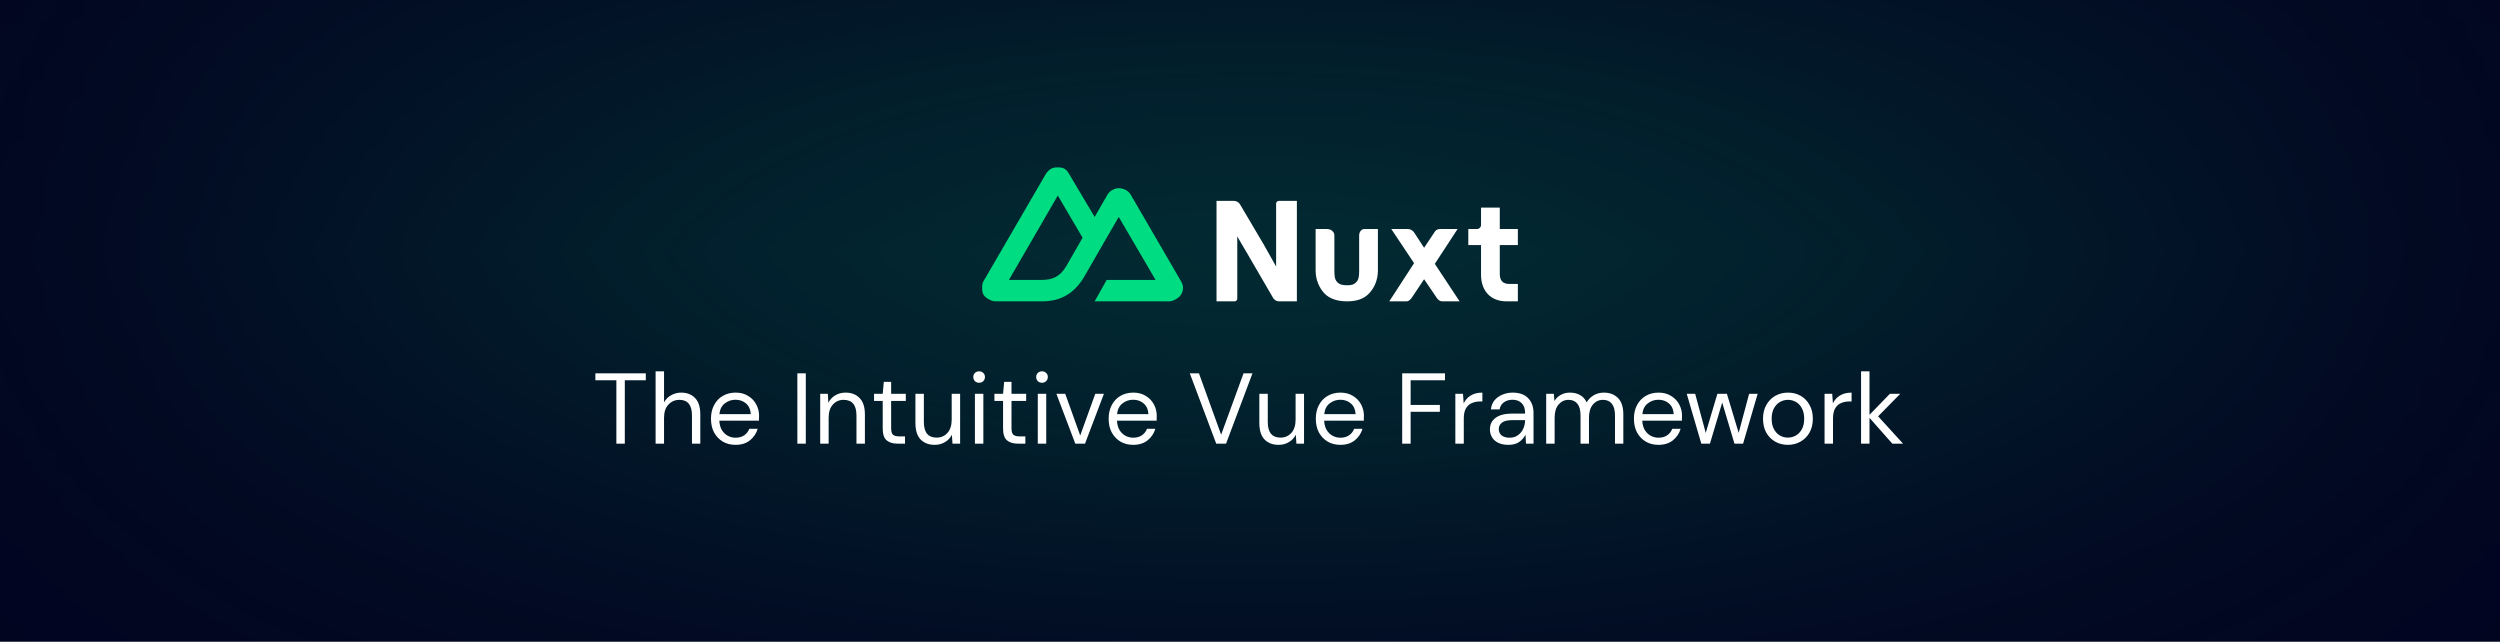
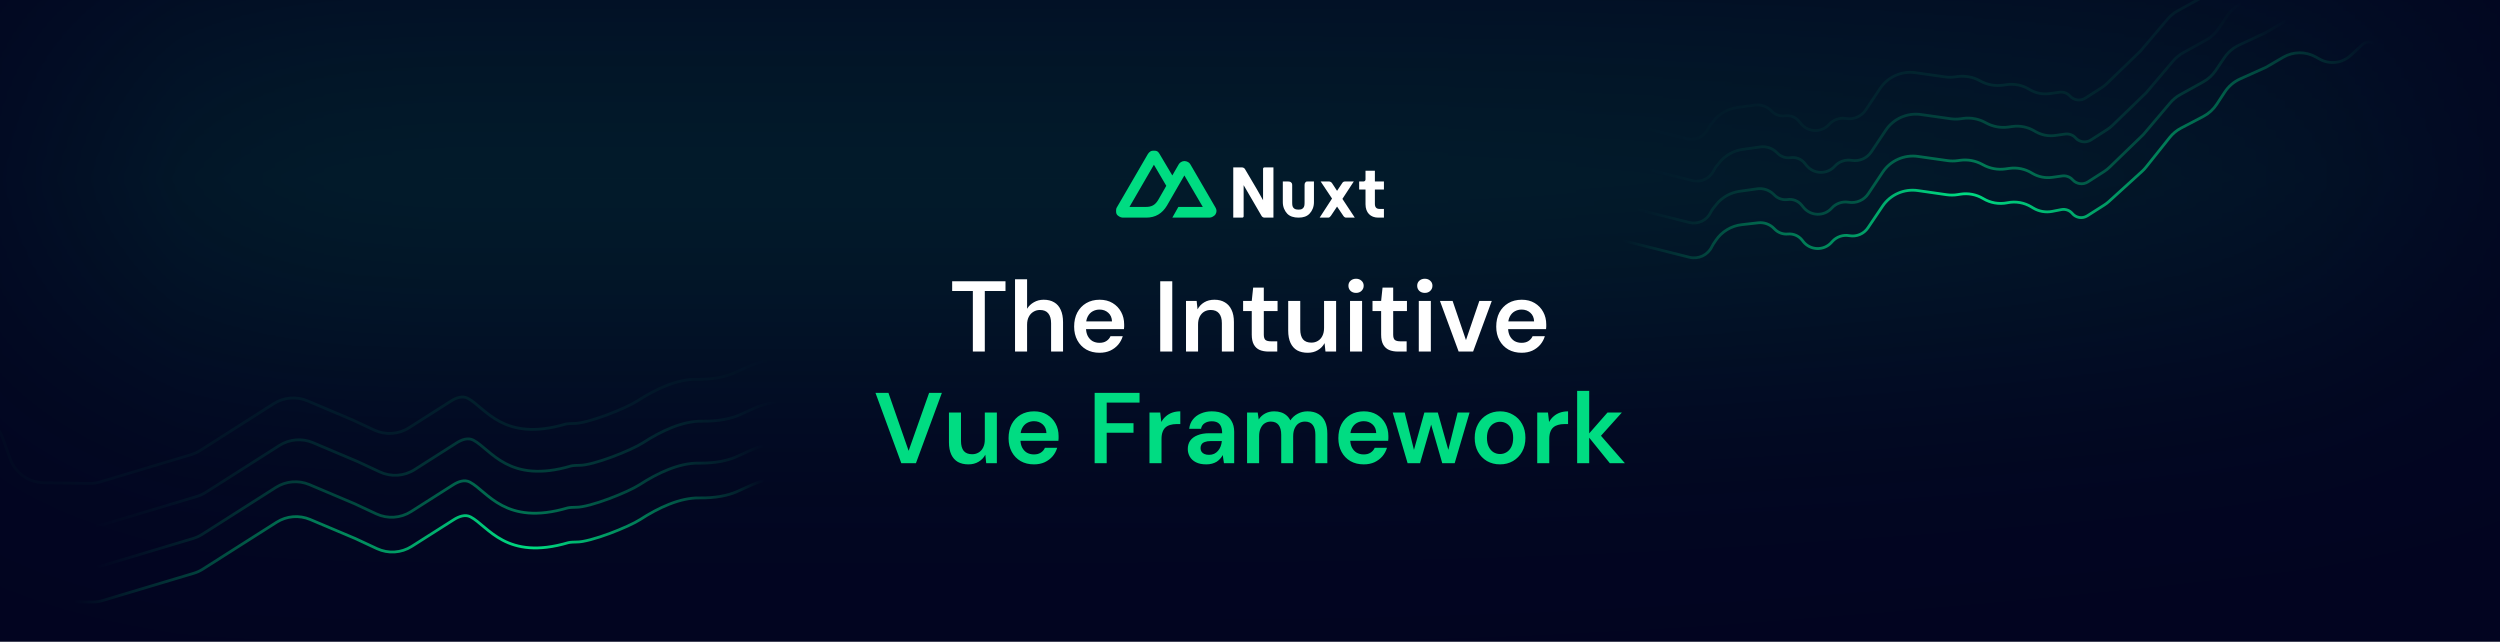
<svg xmlns="http://www.w3.org/2000/svg" width="896" height="230" fill="none" viewBox="0 0 896 230">
  <g clip-path="url(#a)">
    <path fill="#020420" d="M0 0h896v230H0z" />
-     <g filter="url(#b)">
-       <ellipse cx="450" cy="-98" fill="url(#c)" rx="578" ry="272" />
+     <g clip-path="url(#b)">
+       <path stroke="url(#c)" d="m909.245 16.539-6.803-.558c-2.026-.166-4.062.145-5.946.908l-2.952 1.196c-2.283.925-4.781 1.183-7.205.743l-2.894-.525c-.857-.155-1.695-.397-2.503-.72l-11.033-4.41c-3.008-1.202-6.408-.908-9.164.794l-4.476 2.764c-1.458.9-3.345.668-4.542-.559-1.383-1.419-3.644-1.478-5.1-.134l-4.172 3.85c-3.012 2.78-7.469 3.313-11.051 1.321l-1.447-.804c-3.633-2.021-8.063-1.976-11.655.117l-6.218 3.623-9.189 4.128c-2.259 1.015-4.181 2.653-5.54 4.723l-2.865 4.363c-1.213 1.848-2.879 3.357-4.838 4.382l-7.92 4.146c-1.599.837-3.006 1.997-4.132 3.407l-8.465 10.604c-.431.54-.905 1.045-1.416 1.51l-11.88 10.797c-.519.472-1.079.899-1.671 1.277l-6.085 3.872c-1.742 1.109-4.036.752-5.36-.833-.96-1.151-2.471-1.687-3.942-1.399l-3.237.633c-2.351.46-4.789.032-6.843-1.201l-.725-.435c-2.52-1.513-5.511-2.038-8.396-1.474l-.206.04c-2.953.577-6.015.04-8.594-1.508-2.468-1.482-5.382-2.04-8.224-1.575l-.908.149c-1.308.214-2.641.227-3.953.038l-10.356-1.492c-4.934-.711-9.84 1.462-12.628 5.593l-5.246 7.77c-1.469 2.176-4.086 3.279-6.67 2.81-2.262-.411-4.576.382-6.111 2.094l-.284.317c-2.772 3.091-7.67 2.899-10.192-.399l-.27-.353c-1.218-1.593-3.171-2.447-5.168-2.26-1.735.163-3.452-.46-4.678-1.698l-.338-.34c-1.473-1.486-3.545-2.216-5.625-1.979l-5.885.669c-3.781.43-7.183 2.494-9.311 5.649l-.842 1.249c-.202.3-.381.615-.535.942-1.434 3.052-4.829 4.661-8.099 3.839l-43.376-10.9c-4.849-1.218-9.967.452-13.164 4.296l-14.169 17.041c-1.061 1.276-1.868 2.744-2.378 4.323l-1.585 4.92c-1.194 3.705-3.986 6.68-7.607 8.107l-20.359 8.022c-.806.318-1.579.716-2.307 1.188l-16.42 10.647-17.97 11.763c-1.906 1.247-3.45 2.973-4.479 5.005l-4.503 8.893c-.667 1.318-1.554 2.513-2.623 3.532l-1.953 1.865c-1.968 1.877-4.474 3.091-7.166 3.469l-3.171.446c-1.323.185-2.583.685-3.675 1.456-3.87 2.734-9.234 1.724-11.846-2.229l-1.195-1.809c-2.53-3.83-7.256-5.571-11.666-4.299l-15.97 4.607c-.962.278-1.954.443-2.955.493l-19.182.958c-1.017.051-2.024.221-3.002.507l-17.105 5.004c-1.251.366-2.55.542-3.853.521l-10.129-.158c-2.66-.041-5.243-.897-7.401-2.453l-13.438-9.69c-2.158-1.556-4.741-2.412-7.401-2.454l-5.16-.08-6.217-.097c-1.993-.031-3.967.396-5.768 1.25l-8.126 3.85c-1.457.69-3.029 1.103-4.636 1.218l-7.569.543c-4.186.301-8.152 2.714-12.022 4.339-3.014 1.266-7.348 2.248-13.263 2.156-6.961-.109-14.765 3.574-21.161 7.727-4.143 2.689-17.9 8.157-22.838 8.08-.587-.009-2.392.064-2.954.23-22.349 6.607-28.67-5.871-35.036-9.226-1.949-1.027-4.194-.169-6.053 1.012l-15.034 9.551c-3.744 2.379-8.442 2.684-12.463.81l-7.755-3.613-16.199-6.842c-3.931-1.661-8.427-1.286-12.029 1.003l-26.44 16.797c-1.008.64-2.099 1.138-3.242 1.481l-32.634 9.77c-1.275.382-2.601.566-3.931.545l-16.286-.254c-5.406-.084-10.195-3.506-12.028-8.592l-2.688-7.46c-1.833-5.087-6.338-7.091-11.256-4.846-8.002 3.654-19.83 8.756-26.248 8.656-9.986-.156-40.673-9.167-54.768-13.654" />
+       <path stroke="url(#d)" stroke-opacity=".5" d="m921.529 11.675-9.536-5.688c-1.682-1.003-3.569-1.614-5.521-1.785l-3.974-.349c-1.954-.172-3.92.101-5.753.797l-3.55 1.348c-2.053.779-4.27 1.026-6.444.717l-3.05-.434c-1.09-.155-2.156-.448-3.172-.871L869.525.822c-2.965-1.236-6.343-.97-9.078.716l-4.455 2.746c-1.448.892-3.323.642-4.486-.599-1.354-1.444-3.624-1.514-5.064-.156l-4.194 3.957c-3.057 2.884-7.665 3.366-11.253 1.179l-1.118-.682c-3.466-2.113-7.812-2.154-11.318-.106l-6.422 3.753-9.667 4.538c-2.118.994-3.929 2.542-5.24 4.48l-3.13 4.623c-1.148 1.695-2.679 3.095-4.47 4.086l-8.212 4.545c-1.377.762-2.604 1.767-3.621 2.967l-9.626 11.354-12.112 11.717c-.592.573-1.239 1.085-1.933 1.528l-5.809 3.719c-1.762 1.128-4.082.812-5.479-.746-.949-1.059-2.364-1.576-3.772-1.378l-3.54.497c-2.462.346-4.968-.154-7.109-1.419l-.368-.218c-2.379-1.406-5.165-1.962-7.901-1.577l-1.365.192c-2.776.39-5.603-.127-8.061-1.475l-.23-.126c-2.458-1.348-5.285-1.865-8.061-1.475l-.786.111c-1.206.17-2.43.169-3.636-.003l-10.621-1.507c-4.947-.702-9.86 1.494-12.636 5.649l-5.164 7.731c-1.523 2.28-4.228 3.472-6.939 3.059l-.219-.033c-2.213-.337-4.447.461-5.945 2.124-2.728 3.028-7.512 2.914-10.092-.24l-.712-.87c-1.217-1.487-3.121-2.231-5.024-1.964-1.666.234-3.348-.307-4.565-1.47l-.526-.502c-1.549-1.48-3.69-2.169-5.811-1.871l-6.299.885c-3.274.46-6.251 2.151-8.322 4.729l-1.141 1.419c-.336.418-.621.874-.848 1.359-1.368 2.918-4.613 4.456-7.738 3.668l-43.612-10.989c-4.856-1.223-9.982.451-13.18 4.304l-14.161 17.063c-1.06 1.276-1.865 2.744-2.373 4.323l-1.587 4.938c-1.192 3.707-3.983 6.684-7.605 8.113l-20.352 8.03c-.807.319-1.581.717-2.309 1.19l-16.415 10.662-17.967 11.778c-1.905 1.248-3.448 2.976-4.476 5.009l-4.503 8.913c-.666 1.319-1.552 2.514-2.619 3.535l-1.951 1.865c-1.969 1.882-4.478 3.098-7.175 3.477l-3.162.444c-1.324.186-2.584.686-3.676 1.459-3.867 2.736-9.232 1.727-11.84-2.228l-1.202-1.823c-2.53-3.835-7.261-5.579-11.675-4.305l-15.955 4.608c-.965.278-1.958.444-2.961.494l-19.175.954c-1.019.051-2.028.221-3.007.508l-17.097 5.007c-1.253.367-2.554.543-3.86.522l-10.12-.16c-2.663-.043-5.248-.902-7.406-2.461l-13.439-9.709c-2.159-1.559-4.744-2.418-7.407-2.46l-5.155-.082-6.21-.099c-1.997-.032-3.974.397-5.779 1.253l-8.116 3.851c-1.458.692-3.033 1.106-4.643 1.221l-7.555.541c-4.191.3-8.16 2.719-12.034 4.346-3.015 1.266-7.346 2.248-13.257 2.154-6.964-.111-14.769 3.579-21.165 7.739-4.144 2.695-17.879 8.163-22.821 8.084-.588-.009-2.399.064-2.963.231-22.339 6.609-28.664-5.883-35.029-9.249-1.951-1.032-4.2-.173-6.062 1.012l-15.017 9.555c-3.748 2.385-8.454 2.69-12.479.81l-7.747-3.618-16.191-6.853c-3.936-1.667-8.44-1.292-12.046 1.003l-26.423 16.813c-1.009.641-2.101 1.141-3.247 1.484l-32.623 9.777c-1.277.383-2.605.567-3.938.546l-16.28-.259c-5.406-.085-10.195-3.509-12.026-8.596l-2.699-7.501c-1.831-5.088-6.335-7.091-11.252-4.843-8.001 3.658-19.827 8.765-26.244 8.664" />
+       <path stroke="url(#e)" stroke-opacity=".25" d="m922.529-3.325-9.532-5.687c-1.683-1.004-3.57-1.615-5.522-1.786l-3.97-.349c-1.954-.172-3.921.101-5.754.797l-3.545 1.346c-2.054.78-4.271 1.027-6.446.717l-3.046-.433c-1.091-.155-2.157-.448-3.174-.872l-10.999-4.587c-2.964-1.236-6.342-.97-9.075.716l-4.454 2.745c-1.447.892-3.322.642-4.484-.599-1.354-1.444-3.623-1.514-5.063-.156l-4.192 3.957c-3.056 2.883-7.663 3.366-11.249 1.179l-1.119-.682c-3.464-2.113-7.81-2.154-11.314-.106l-6.42 3.752-9.662 4.537c-2.118.995-3.929 2.543-5.24 4.481l-3.128 4.621c-1.147 1.695-2.679 3.096-4.47 4.087l-8.207 4.543c-1.377.762-2.604 1.768-3.621 2.968l-9.622 11.352-12.108 11.716c-.591.572-1.238 1.084-1.932 1.528l-5.806 3.718c-1.762 1.128-4.082.812-5.478-.746-.949-1.059-2.364-1.576-3.772-1.378l-3.538.497c-2.461.346-4.967-.154-7.106-1.419l-.369-.218c-2.378-1.406-5.163-1.962-7.899-1.577l-1.361.191c-2.777.39-5.605-.128-8.063-1.476l-.227-.124c-2.458-1.349-5.286-1.867-8.063-1.476l-.782.11c-1.206.17-2.43.169-3.637-.003l-10.611-1.507c-4.949-.703-9.863 1.494-12.639 5.651l-5.161 7.728c-1.522 2.279-4.226 3.471-6.935 3.058l-.219-.033c-2.212-.338-4.446.461-5.944 2.124-2.726 3.027-7.509 2.914-10.088-.239l-.713-.871c-1.216-1.486-3.12-2.231-5.021-1.964-1.666.234-3.348-.307-4.564-1.47l-.526-.502c-1.549-1.48-3.689-2.169-5.81-1.871l-6.293.884c-3.276.46-6.252 2.152-8.324 4.73l-1.139 1.417c-.336.417-.62.874-.848 1.359-1.368 2.917-4.612 4.456-7.736 3.668l-43.594-10.989c-4.856-1.224-9.984.45-13.182 4.305L535.58 75.094c-1.06 1.276-1.865 2.744-2.372 4.323l-1.587 4.938c-1.191 3.707-3.982 6.685-7.604 8.115l-20.342 8.027c-.808.319-1.582.718-2.31 1.191l-16.409 10.661-17.959 11.776c-1.905 1.249-3.449 2.977-4.476 5.011l-4.501 8.912c-.666 1.318-1.551 2.513-2.619 3.534l-1.948 1.864c-1.969 1.882-4.479 3.099-7.176 3.478l-3.159.444c-1.324.186-2.583.686-3.674 1.458-3.866 2.736-9.229 1.727-11.836-2.226l-1.203-1.825c-2.53-3.835-7.259-5.579-11.673-4.305l-15.947 4.606c-.965.279-1.959.445-2.962.495l-19.167.953c-1.019.051-2.029.221-3.008.508l-17.089 5.005c-1.254.368-2.555.544-3.861.523l-10.114-.161c-2.663-.043-5.249-.902-7.408-2.462l-13.432-9.707c-2.158-1.561-4.744-2.42-7.407-2.462l-5.152-.082-6.206-.099c-1.998-.032-3.976.397-5.781 1.253l-8.11 3.849c-1.459.692-3.034 1.107-4.645 1.222l-7.547.54c-4.192.301-8.162 2.72-12.037 4.347-3.013 1.265-7.342 2.246-13.249 2.152-6.962-.111-14.765 3.579-21.16 7.739-4.142 2.695-17.87 8.161-22.811 8.083-.588-.01-2.399.063-2.964.23-22.328 6.607-28.653-5.882-35.016-9.25-1.951-1.032-4.2-.173-6.063 1.012l-15.006 9.551c-3.749 2.386-8.457 2.692-12.483.811l-7.741-3.617-16.183-6.853c-3.937-1.667-8.442-1.292-12.049 1.004l-26.41 16.808c-1.009.642-2.102 1.142-3.247 1.486l-32.61 9.774c-1.278.383-2.606.567-3.94.546l-16.271-.259c-5.406-.086-10.195-3.51-12.025-8.597l-2.698-7.501c-1.83-5.087-6.334-7.09-11.251-4.842-7.998 3.657-19.818 8.763-26.233 8.661-9.982-.159-40.66-9.195-54.752-13.693" />
+       <path stroke="url(#f)" stroke-opacity=".1" d="m920.529-18.325-9.532-5.687c-1.683-1.004-3.57-1.615-5.522-1.786l-3.97-.349c-1.954-.172-3.921.101-5.754.797l-3.545 1.346c-2.054.78-4.271 1.027-6.446.717l-3.046-.433c-1.091-.155-2.157-.448-3.174-.872l-10.999-4.587c-2.964-1.236-6.342-.97-9.075.716l-4.454 2.745c-1.447.892-3.322.642-4.484-.599-1.354-1.444-3.623-1.514-5.063-.156l-4.192 3.957c-3.056 2.883-7.663 3.366-11.249 1.179l-1.119-.682c-3.464-2.113-7.81-2.154-11.314-.106l-6.42 3.752-9.662 4.537c-2.118.995-3.929 2.543-5.24 4.481l-3.128 4.621c-1.147 1.695-2.679 3.096-4.47 4.087l-8.207 4.543c-1.377.762-2.604 1.768-3.621 2.968l-9.622 11.352-12.108 11.716c-.591.572-1.238 1.084-1.932 1.528l-5.806 3.718c-1.762 1.128-4.082.812-5.478-.746-.949-1.059-2.364-1.576-3.772-1.378l-3.538.497c-2.461.346-4.967-.154-7.106-1.419l-.369-.218c-2.378-1.406-5.163-1.962-7.899-1.577l-1.361.191c-2.777.39-5.605-.128-8.063-1.476l-.227-.124c-2.458-1.349-5.286-1.867-8.063-1.476l-.782.11c-1.206.17-2.43.169-3.637-.003l-10.611-1.507c-4.949-.703-9.863 1.494-12.639 5.651l-5.161 7.728c-1.522 2.279-4.226 3.471-6.935 3.058l-.219-.033c-2.212-.338-4.446.461-5.944 2.124-2.726 3.027-7.509 2.914-10.088-.239l-.713-.871c-1.216-1.486-3.12-2.231-5.021-1.964-1.666.234-3.348-.307-4.564-1.47l-.526-.502c-1.549-1.48-3.689-2.169-5.81-1.871l-6.293.884c-3.276.46-6.252 2.152-8.324 4.73l-1.139 1.417c-.336.417-.62.874-.848 1.359-1.368 2.917-4.612 4.456-7.736 3.668l-43.594-10.989c-4.856-1.224-9.984.45-13.182 4.305L533.58 60.094c-1.06 1.276-1.865 2.744-2.372 4.323l-1.587 4.938c-1.191 3.707-3.982 6.685-7.604 8.115l-20.342 8.027c-.808.319-1.582.718-2.31 1.191l-16.409 10.66-17.959 11.777c-1.905 1.249-3.449 2.977-4.476 5.011l-4.501 8.912c-.666 1.318-1.551 2.513-2.619 3.534l-1.948 1.864c-1.969 1.882-4.479 3.099-7.176 3.478l-3.159.444c-1.324.186-2.583.686-3.674 1.458-3.866 2.736-9.229 1.727-11.836-2.226l-1.203-1.825c-2.53-3.835-7.259-5.579-11.673-4.305l-15.947 4.606c-.965.279-1.959.445-2.962.495l-19.167.953c-1.019.051-2.029.221-3.008.508l-17.089 5.005c-1.254.368-2.555.544-3.861.523l-10.114-.161c-2.663-.043-5.249-.902-7.408-2.462l-13.432-9.707c-2.158-1.561-4.744-2.42-7.407-2.462l-5.152-.082-6.206-.099c-1.998-.032-3.976.397-5.781 1.253l-8.11 3.849c-1.459.692-3.034 1.107-4.645 1.222l-7.547.54c-4.192.301-8.162 2.72-12.037 4.347-3.013 1.265-7.342 2.246-13.249 2.152-6.962-.111-14.765 3.579-21.16 7.739-4.142 2.695-17.87 8.161-22.811 8.083-.588-.01-2.399.063-2.964.23-22.328 6.607-28.653-5.882-35.016-9.25-1.951-1.032-4.2-.173-6.063 1.012l-15.006 9.551c-3.749 2.386-8.457 2.692-12.483.811l-7.741-3.617-16.183-6.853c-3.937-1.667-8.442-1.292-12.049 1.004l-26.41 16.808c-1.009.642-2.102 1.142-3.247 1.486l-32.61 9.774c-1.278.383-2.606.567-3.94.546l-16.271-.259c-5.406-.086-10.195-3.51-12.025-8.597l-2.698-7.501c-1.83-5.087-6.334-7.09-11.251-4.842-7.998 3.657-19.818 8.763-26.233 8.661-9.982-.159-40.66-9.195-54.752-13.693" />
+       <g filter="url(#g)" opacity=".5">
+         <path fill="url(#h)" d="M-81-1H964l-18 34.5L333.5 119-81 199V-1Z" />
+       </g>
    </g>
-     <path fill="#fff" d="M220.908 159v-22.716h-7.524V133.8h18.072v2.484h-7.524V159h-3.024Zm14.06 0v-25.92h3.024v11.124c.6-1.104 1.452-1.956 2.556-2.556 1.104-.624 2.304-.936 3.6-.936 2.064 0 3.72.648 4.968 1.944 1.248 1.272 1.872 3.24 1.872 5.904V159H248v-10.116c0-3.72-1.5-5.58-4.5-5.58-1.56 0-2.868.564-3.924 1.692-1.056 1.104-1.584 2.688-1.584 4.752V159h-3.024Zm28.63.432c-1.704 0-3.216-.384-4.536-1.152-1.32-.792-2.364-1.884-3.132-3.276-.744-1.392-1.116-3.036-1.116-4.932 0-1.872.372-3.504 1.116-4.896.744-1.416 1.776-2.508 3.096-3.276 1.344-.792 2.892-1.188 4.644-1.188 1.728 0 3.216.396 4.464 1.188 1.272.768 2.244 1.788 2.916 3.06.672 1.272 1.008 2.64 1.008 4.104 0 .264-.012.528-.036.792v.9h-14.22c.072 1.368.384 2.508.936 3.42.576.888 1.284 1.56 2.124 2.016.864.456 1.776.684 2.736.684 1.248 0 2.292-.288 3.132-.864.84-.576 1.452-1.356 1.836-2.34h2.988c-.48 1.656-1.404 3.036-2.772 4.14-1.344 1.08-3.072 1.62-5.184 1.62Zm0-16.164c-1.44 0-2.724.444-3.852 1.332-1.104.864-1.74 2.136-1.908 3.816h11.232c-.072-1.608-.624-2.868-1.656-3.78-1.032-.912-2.304-1.368-3.816-1.368ZM285.773 159v-25.2h3.024V159h-3.024Zm8.188 0v-17.856h2.736l.18 3.204c.576-1.128 1.404-2.016 2.484-2.664 1.08-.648 2.304-.972 3.672-.972 2.112 0 3.792.648 5.04 1.944 1.272 1.272 1.908 3.24 1.908 5.904V159h-3.024v-10.116c0-3.72-1.536-5.58-4.608-5.58-1.536 0-2.82.564-3.852 1.692-1.008 1.104-1.512 2.688-1.512 4.752V159h-3.024Zm27.657 0c-1.632 0-2.916-.396-3.852-1.188-.936-.792-1.404-2.22-1.404-4.284V143.7h-3.096v-2.556h3.096l.396-4.284h2.628v4.284h5.256v2.556h-5.256v9.828c0 1.128.228 1.896.684 2.304.456.384 1.26.576 2.412.576h1.872V159h-2.736Zm13.382.432c-2.112 0-3.792-.636-5.04-1.908-1.248-1.296-1.872-3.276-1.872-5.94v-10.44h3.024v10.116c0 3.72 1.524 5.58 4.572 5.58 1.56 0 2.844-.552 3.852-1.656 1.032-1.128 1.548-2.724 1.548-4.788v-9.252h3.024V159h-2.736l-.216-3.204c-.552 1.128-1.38 2.016-2.484 2.664-1.08.648-2.304.972-3.672.972Zm15.922-22.248c-.6 0-1.104-.192-1.512-.576-.384-.408-.576-.912-.576-1.512 0-.576.192-1.056.576-1.44.408-.384.912-.576 1.512-.576.576 0 1.068.192 1.476.576.408.384.612.864.612 1.44 0 .6-.204 1.104-.612 1.512-.408.384-.9.576-1.476.576ZM349.41 159v-17.856h3.024V159h-3.024Zm15.345 0c-1.632 0-2.916-.396-3.852-1.188-.936-.792-1.404-2.22-1.404-4.284V143.7h-3.096v-2.556h3.096l.396-4.284h2.628v4.284h5.256v2.556h-5.256v9.828c0 1.128.228 1.896.684 2.304.456.384 1.26.576 2.412.576h1.872V159h-2.736Zm8.702-21.816c-.6 0-1.104-.192-1.512-.576-.384-.408-.576-.912-.576-1.512 0-.576.192-1.056.576-1.44.408-.384.912-.576 1.512-.576.576 0 1.068.192 1.476.576.408.384.612.864.612 1.44 0 .6-.204 1.104-.612 1.512-.408.384-.9.576-1.476.576ZM371.945 159v-17.856h3.024V159h-3.024Zm13.437 0-6.768-17.856h3.168l5.364 14.94 5.4-14.94h3.096L388.874 159h-3.492Zm20.739.432c-1.704 0-3.216-.384-4.536-1.152-1.32-.792-2.364-1.884-3.132-3.276-.744-1.392-1.116-3.036-1.116-4.932 0-1.872.372-3.504 1.116-4.896.744-1.416 1.776-2.508 3.096-3.276 1.344-.792 2.892-1.188 4.644-1.188 1.728 0 3.216.396 4.464 1.188 1.272.768 2.244 1.788 2.916 3.06.672 1.272 1.008 2.64 1.008 4.104 0 .264-.012.528-.036.792v.9h-14.22c.072 1.368.384 2.508.936 3.42.576.888 1.284 1.56 2.124 2.016.864.456 1.776.684 2.736.684 1.248 0 2.292-.288 3.132-.864.84-.576 1.452-1.356 1.836-2.34h2.988c-.48 1.656-1.404 3.036-2.772 4.14-1.344 1.08-3.072 1.62-5.184 1.62Zm0-16.164c-1.44 0-2.724.444-3.852 1.332-1.104.864-1.74 2.136-1.908 3.816h11.232c-.072-1.608-.624-2.868-1.656-3.78-1.032-.912-2.304-1.368-3.816-1.368ZM435.893 159l-9.468-25.2h3.276l7.956 21.996 8.028-21.996h3.204l-9.468 25.2h-3.528Zm22.365.432c-2.112 0-3.792-.636-5.04-1.908-1.248-1.296-1.872-3.276-1.872-5.94v-10.44h3.024v10.116c0 3.72 1.524 5.58 4.572 5.58 1.56 0 2.844-.552 3.852-1.656 1.032-1.128 1.548-2.724 1.548-4.788v-9.252h3.024V159h-2.736l-.216-3.204c-.552 1.128-1.38 2.016-2.484 2.664-1.08.648-2.304.972-3.672.972Zm22.113 0c-1.704 0-3.216-.384-4.536-1.152-1.32-.792-2.364-1.884-3.132-3.276-.744-1.392-1.116-3.036-1.116-4.932 0-1.872.372-3.504 1.116-4.896.744-1.416 1.776-2.508 3.096-3.276 1.344-.792 2.892-1.188 4.644-1.188 1.728 0 3.216.396 4.464 1.188 1.272.768 2.244 1.788 2.916 3.06.672 1.272 1.008 2.64 1.008 4.104 0 .264-.012.528-.036.792v.9h-14.22c.072 1.368.384 2.508.936 3.42.576.888 1.284 1.56 2.124 2.016.864.456 1.776.684 2.736.684 1.248 0 2.292-.288 3.132-.864.84-.576 1.452-1.356 1.836-2.34h2.988c-.48 1.656-1.404 3.036-2.772 4.14-1.344 1.08-3.072 1.62-5.184 1.62Zm0-16.164c-1.44 0-2.724.444-3.852 1.332-1.104.864-1.74 2.136-1.908 3.816h11.232c-.072-1.608-.624-2.868-1.656-3.78-1.032-.912-2.304-1.368-3.816-1.368ZM502.547 159v-25.2h15.336v2.484h-12.312v8.856h10.476v2.448h-10.476V159h-3.024Zm19.05 0v-17.856h2.736l.252 3.42c.552-1.176 1.392-2.112 2.52-2.808 1.128-.696 2.52-1.044 4.176-1.044v3.168h-.828c-1.056 0-2.028.192-2.916.576-.888.36-1.596.984-2.124 1.872-.528.888-.792 2.112-.792 3.672v9h-3.024Zm19.018.432c-1.488 0-2.724-.252-3.708-.756s-1.716-1.176-2.196-2.016c-.48-.84-.72-1.752-.72-2.736 0-1.824.696-3.228 2.088-4.212 1.392-.984 3.288-1.476 5.688-1.476h4.824v-.216c0-1.56-.408-2.736-1.224-3.528-.816-.816-1.908-1.224-3.276-1.224-1.176 0-2.196.3-3.06.9-.84.576-1.368 1.428-1.584 2.556h-3.096c.12-1.296.552-2.388 1.296-3.276.768-.888 1.716-1.56 2.844-2.016 1.128-.48 2.328-.72 3.6-.72 2.496 0 4.368.672 5.616 2.016 1.272 1.32 1.908 3.084 1.908 5.292V159h-2.7l-.18-3.204c-.504 1.008-1.248 1.872-2.232 2.592-.96.696-2.256 1.044-3.888 1.044Zm.468-2.556c1.152 0 2.136-.3 2.952-.9.84-.6 1.476-1.38 1.908-2.34.432-.96.648-1.968.648-3.024v-.036h-4.572c-1.776 0-3.036.312-3.78.936-.72.6-1.08 1.356-1.08 2.268 0 .936.336 1.692 1.008 2.268.696.552 1.668.828 2.916.828ZM554.152 159v-17.856h2.736l.216 2.592c.576-.96 1.344-1.704 2.304-2.232.96-.528 2.04-.792 3.24-.792 1.416 0 2.628.288 3.636.864 1.032.576 1.824 1.452 2.376 2.628.624-1.08 1.476-1.932 2.556-2.556 1.104-.624 2.292-.936 3.564-.936 2.136 0 3.84.648 5.112 1.944 1.272 1.272 1.908 3.24 1.908 5.904V159h-2.988v-10.116c0-1.848-.372-3.24-1.116-4.176-.744-.936-1.812-1.404-3.204-1.404-1.44 0-2.64.564-3.6 1.692-.936 1.104-1.404 2.688-1.404 4.752V159h-3.024v-10.116c0-1.848-.372-3.24-1.116-4.176-.744-.936-1.812-1.404-3.204-1.404-1.416 0-2.604.564-3.564 1.692-.936 1.104-1.404 2.688-1.404 4.752V159h-3.024Zm40.231.432c-1.704 0-3.216-.384-4.536-1.152-1.32-.792-2.364-1.884-3.132-3.276-.744-1.392-1.116-3.036-1.116-4.932 0-1.872.372-3.504 1.116-4.896.744-1.416 1.776-2.508 3.096-3.276 1.344-.792 2.892-1.188 4.644-1.188 1.728 0 3.216.396 4.464 1.188 1.272.768 2.244 1.788 2.916 3.06.672 1.272 1.008 2.64 1.008 4.104 0 .264-.012.528-.036.792v.9h-14.22c.072 1.368.384 2.508.936 3.42.576.888 1.284 1.56 2.124 2.016.864.456 1.776.684 2.736.684 1.248 0 2.292-.288 3.132-.864.84-.576 1.452-1.356 1.836-2.34h2.988c-.48 1.656-1.404 3.036-2.772 4.14-1.344 1.08-3.072 1.62-5.184 1.62Zm0-16.164c-1.44 0-2.724.444-3.852 1.332-1.104.864-1.74 2.136-1.908 3.816h11.232c-.072-1.608-.624-2.868-1.656-3.78-1.032-.912-2.304-1.368-3.816-1.368ZM609.748 159l-5.22-17.856h3.024l3.78 14.004 4.176-14.004h3.42l4.212 14.004 3.744-14.004h3.06L624.724 159h-3.096l-4.392-14.724L612.844 159h-3.096Zm31.009.432c-1.68 0-3.192-.384-4.536-1.152-1.344-.768-2.412-1.848-3.204-3.24-.768-1.416-1.152-3.072-1.152-4.968s.396-3.54 1.188-4.932c.792-1.416 1.86-2.508 3.204-3.276 1.368-.768 2.892-1.152 4.572-1.152 1.68 0 3.192.384 4.536 1.152 1.344.768 2.4 1.86 3.168 3.276.792 1.392 1.188 3.036 1.188 4.932 0 1.896-.396 3.552-1.188 4.968-.792 1.392-1.872 2.472-3.24 3.24-1.344.768-2.856 1.152-4.536 1.152Zm0-2.592c1.032 0 1.992-.252 2.88-.756.888-.504 1.608-1.26 2.16-2.268.552-1.008.828-2.256.828-3.744 0-1.488-.276-2.736-.828-3.744-.528-1.008-1.236-1.764-2.124-2.268-.888-.504-1.836-.756-2.844-.756-1.032 0-1.992.252-2.88.756-.888.504-1.608 1.26-2.16 2.268-.552 1.008-.828 2.256-.828 3.744 0 1.488.276 2.736.828 3.744.552 1.008 1.26 1.764 2.124 2.268.888.504 1.836.756 2.844.756Zm13.168 2.16v-17.856h2.736l.252 3.42c.552-1.176 1.392-2.112 2.52-2.808 1.128-.696 2.52-1.044 4.176-1.044v3.168h-.828c-1.056 0-2.028.192-2.916.576-.888.36-1.596.984-2.124 1.872-.528.888-.792 2.112-.792 3.672v9h-3.024Zm13.079 0v-25.92h3.024v15.588l7.308-7.524h3.708l-7.92 8.064 8.928 9.792H678.2l-8.172-9.252V159h-3.024ZM442.48 108c.518 0 .96-.43.96-.96V84.72s1.2 2.16 3.36 5.76l9.36 16.08c.428.898 1.378 1.44 2.16 1.44h6.48V72h-6.48c-.432 0-.96.359-.96.96v22.56l-4.32-7.68-8.64-14.64c-.42-.746-1.325-1.2-2.16-1.2H436v36h6.48ZM526.24 82.08h3.12c.795 0 1.44-.645 1.44-1.44V74.4h6.72v7.68H544v5.76h-6.48v10.32c0 2.52 1.214 3.6 3.36 3.6H544V108h-4.08c-5.532 0-9.12-3.583-9.12-9.6V87.84h-4.56v-5.76ZM493.84 82.08v14.88c0 3.361-1.262 6.194-3.12 8.16-1.858 1.966-4.424 2.88-7.92 2.88-3.496 0-6.302-.914-8.16-2.88-1.827-1.966-3.12-4.799-3.12-8.16V82.08h3.84c.819 0 1.625.149 2.16.72.535.539.72.856.72 1.68v12.48c0 1.934.11 3.129.96 4.08.85.919 1.899 1.2 3.6 1.2 1.732 0 2.51-.281 3.36-1.2.85-.951.96-2.146.96-4.08V84.48c0-.824.185-1.349.72-1.92.47-.501.967-.49 1.68-.48.099.001.381 0 .48 0h3.84ZM514.24 94.56l8.16-12.48h-6.24c-.786 0-1.485.282-1.92.96l-3.84 5.76-3.6-5.52c-.435-.678-1.374-1.2-2.16-1.2h-6l8.16 12.24-8.88 13.68h6.24c.78 0 1.484-.771 1.92-1.44l4.32-6.48 4.56 6.72c.436.669 1.14 1.2 1.92 1.2h6.24l-8.88-13.44Z" />
-     <path fill="#00DC82" d="M392.32 108h26.64c.85 0 1.664-.299 2.4-.72s1.495-.95 1.92-1.68c.425-.73.72-1.558.72-2.4 0-.843-.294-1.67-.72-2.4l-18-30.96c-.425-.73-.944-1.259-1.68-1.68s-1.79-.72-2.64-.72c-.85 0-1.664.299-2.4.72-.736.421-1.255.95-1.68 1.68l-4.56 7.92-9.12-15.361c-.425-.73-.944-1.498-1.68-1.919s-1.55-.48-2.4-.48c-.85 0-1.664.059-2.4.48-.736.421-1.495 1.19-1.92 1.919L352.48 100.8c-.426.73-.48 1.557-.48 2.4 0 .842.055 1.67.48 2.4s1.184 1.259 1.92 1.68c.736.421 1.55.72 2.4.72h16.8c6.657 0 11.502-2.986 14.88-8.64l8.16-14.16 4.32-7.44 13.2 22.56h-17.52l-4.32 7.68Zm-18.96-7.68H361.6l17.52-30.24L388 85.2l-5.882 10.254c-2.243 3.668-4.801 4.866-8.758 4.866Z" />
+     <path fill="#fff" d="M348.67 126v-21.708h-7.416V100.8h19.116v3.492h-7.416V126h-4.284Zm15.117 0v-25.92h4.32v10.584c.6-.984 1.416-1.764 2.448-2.34 1.032-.6 2.196-.9 3.492-.9 1.488 0 2.748.312 3.78.936 1.032.6 1.812 1.5 2.34 2.7.552 1.176.828 2.652.828 4.428V126h-4.284v-10.116c0-1.56-.336-2.748-1.008-3.564-.648-.816-1.644-1.224-2.988-1.224-.864 0-1.644.216-2.34.648-.696.408-1.248 1.008-1.656 1.8-.408.768-.612 1.716-.612 2.844V126h-4.32Zm30.293.432c-1.8 0-3.384-.384-4.752-1.152-1.368-.792-2.436-1.896-3.204-3.312-.768-1.416-1.152-3.048-1.152-4.896 0-1.92.372-3.6 1.116-5.04.768-1.44 1.836-2.568 3.204-3.384 1.392-.816 3-1.224 4.824-1.224 1.776 0 3.324.396 4.644 1.188 1.32.792 2.34 1.86 3.06 3.204.72 1.32 1.08 2.808 1.08 4.464v.792c0 .288-.024.588-.072.9h-14.76V115.2h10.476c-.048-1.32-.492-2.352-1.332-3.096-.84-.768-1.884-1.152-3.132-1.152-.888 0-1.704.204-2.448.612-.744.408-1.332 1.02-1.764 1.836-.432.792-.648 1.8-.648 3.024v1.044c0 1.128.204 2.1.612 2.916.432.816 1.008 1.44 1.728 1.872.744.408 1.572.612 2.484.612 1.008 0 1.836-.216 2.484-.648.672-.432 1.164-1.008 1.476-1.728h4.392c-.336 1.128-.888 2.148-1.656 3.06-.768.888-1.716 1.596-2.844 2.124-1.128.504-2.4.756-3.816.756Zm21.742-.432v-25.2h4.32V126h-4.32Zm9.242 0v-18.144h3.816l.324 3.024c.552-1.056 1.344-1.896 2.376-2.52 1.032-.624 2.256-.936 3.672-.936 1.464 0 2.712.312 3.744.936 1.032.6 1.824 1.488 2.376 2.664.576 1.176.864 2.64.864 4.392V126h-4.32v-10.188c0-1.512-.336-2.676-1.008-3.492-.672-.816-1.668-1.224-2.988-1.224-.864 0-1.644.204-2.34.612-.672.408-1.212 1.008-1.62 1.8-.384.768-.576 1.704-.576 2.808V126h-4.32Zm29.611 0c-1.224 0-2.292-.192-3.204-.576-.888-.384-1.584-1.02-2.088-1.908-.504-.888-.756-2.088-.756-3.6v-8.424h-3.096v-3.636h3.096l.504-4.788h3.816v4.788h4.932v3.636h-4.932v8.424c0 .912.192 1.548.576 1.908.408.336 1.08.504 2.016.504h2.232V126h-3.096Zm14 .432c-1.464 0-2.724-.288-3.78-.864-1.032-.6-1.824-1.488-2.376-2.664-.552-1.2-.828-2.676-.828-4.428v-10.62h4.32v10.188c0 1.56.324 2.748.972 3.564.672.792 1.68 1.188 3.024 1.188.864 0 1.632-.204 2.304-.612.696-.408 1.236-.996 1.62-1.764.408-.792.612-1.752.612-2.88v-9.684h4.32V126h-3.816l-.324-3.024c-.552 1.056-1.356 1.896-2.412 2.52-1.032.624-2.244.936-3.636.936ZM483.85 126v-18.144h4.32V126h-4.32Zm2.16-21.024c-.792 0-1.452-.24-1.98-.72-.504-.504-.756-1.116-.756-1.836 0-.744.252-1.344.756-1.8.528-.48 1.188-.72 1.98-.72s1.44.24 1.944.72c.528.456.792 1.056.792 1.8 0 .72-.264 1.332-.792 1.836-.504.48-1.152.72-1.944.72ZM501.046 126c-1.224 0-2.292-.192-3.204-.576-.888-.384-1.584-1.02-2.088-1.908-.504-.888-.756-2.088-.756-3.6v-8.424h-3.096v-3.636h3.096l.504-4.788h3.816v4.788h4.932v3.636h-4.932v8.424c0 .912.192 1.548.576 1.908.408.336 1.08.504 2.016.504h2.232V126h-3.096Zm7.448 0v-18.144h4.32V126h-4.32Zm2.16-21.024c-.792 0-1.452-.24-1.98-.72-.504-.504-.756-1.116-.756-1.836 0-.744.252-1.344.756-1.8.528-.48 1.188-.72 1.98-.72s1.44.24 1.944.72c.528.456.792 1.056.792 1.8 0 .72-.264 1.332-.792 1.836-.504.48-1.152.72-1.944.72ZM522.775 126l-6.696-18.144h4.536l4.788 14.04 4.788-14.04h4.464L527.959 126h-5.184Zm22.582.432c-1.8 0-3.384-.384-4.752-1.152-1.368-.792-2.436-1.896-3.204-3.312-.768-1.416-1.152-3.048-1.152-4.896 0-1.92.372-3.6 1.116-5.04.768-1.44 1.836-2.568 3.204-3.384 1.392-.816 3-1.224 4.824-1.224 1.776 0 3.324.396 4.644 1.188 1.32.792 2.34 1.86 3.06 3.204.72 1.32 1.08 2.808 1.08 4.464v.792c0 .288-.024.588-.072.9h-14.76V115.2h10.476c-.048-1.32-.492-2.352-1.332-3.096-.84-.768-1.884-1.152-3.132-1.152-.888 0-1.704.204-2.448.612-.744.408-1.332 1.02-1.764 1.836-.432.792-.648 1.8-.648 3.024v1.044c0 1.128.204 2.1.612 2.916.432.816 1.008 1.44 1.728 1.872.744.408 1.572.612 2.484.612 1.008 0 1.836-.216 2.484-.648.672-.432 1.164-1.008 1.476-1.728h4.392c-.336 1.128-.888 2.148-1.656 3.06-.768.888-1.716 1.596-2.844 2.124-1.128.504-2.4.756-3.816.756Z" />
+     <path fill="#00DC82" d="m323.022 166-9.252-25.2h4.644l7.236 20.772 7.344-20.772h4.572l-9.288 25.2h-5.256Zm24.065.432c-1.464 0-2.724-.288-3.78-.864-1.032-.6-1.824-1.488-2.376-2.664-.552-1.2-.828-2.676-.828-4.428v-10.62h4.32v10.188c0 1.56.324 2.748.972 3.564.672.792 1.68 1.188 3.024 1.188.864 0 1.632-.204 2.304-.612.696-.408 1.236-.996 1.62-1.764.408-.792.612-1.752.612-2.88v-9.684h4.32V166h-3.816l-.324-3.024c-.552 1.056-1.356 1.896-2.412 2.52-1.032.624-2.244.936-3.636.936Zm23.491 0c-1.8 0-3.384-.384-4.752-1.152-1.368-.792-2.436-1.896-3.204-3.312-.768-1.416-1.152-3.048-1.152-4.896 0-1.92.372-3.6 1.116-5.04.768-1.44 1.836-2.568 3.204-3.384 1.392-.816 3-1.224 4.824-1.224 1.776 0 3.324.396 4.644 1.188 1.32.792 2.34 1.86 3.06 3.204.72 1.32 1.08 2.808 1.08 4.464v.792c0 .288-.024.588-.072.9h-14.76V155.2h10.476c-.048-1.32-.492-2.352-1.332-3.096-.84-.768-1.884-1.152-3.132-1.152-.888 0-1.704.204-2.448.612-.744.408-1.332 1.02-1.764 1.836-.432.792-.648 1.8-.648 3.024v1.044c0 1.128.204 2.1.612 2.916.432.816 1.008 1.44 1.728 1.872.744.408 1.572.612 2.484.612 1.008 0 1.836-.216 2.484-.648.672-.432 1.164-1.008 1.476-1.728h4.392c-.336 1.128-.888 2.148-1.656 3.06-.768.888-1.716 1.596-2.844 2.124-1.128.504-2.4.756-3.816.756ZM392.32 166v-25.2h16.092v3.492H396.64v7.38h9.612v3.42h-9.612V166h-4.32Zm19.649 0v-18.144h3.852l.396 3.384c.432-.792.972-1.464 1.62-2.016.648-.576 1.404-1.02 2.268-1.332.888-.312 1.86-.468 2.916-.468v4.572h-1.512c-.72 0-1.404.096-2.052.288-.648.168-1.212.456-1.692.864-.456.384-.816.924-1.08 1.62-.264.672-.396 1.524-.396 2.556V166h-4.32Zm20.356.432c-1.488 0-2.724-.252-3.708-.756s-1.716-1.176-2.196-2.016c-.48-.84-.72-1.752-.72-2.736 0-1.152.288-2.148.864-2.988.6-.84 1.476-1.488 2.628-1.944 1.152-.48 2.568-.72 4.248-.72h4.572c0-.96-.132-1.752-.396-2.376-.264-.648-.672-1.128-1.224-1.44-.552-.312-1.26-.468-2.124-.468-.984 0-1.824.228-2.52.684-.696.432-1.128 1.104-1.296 2.016h-4.248c.144-1.296.576-2.4 1.296-3.312.72-.936 1.668-1.656 2.844-2.16 1.2-.528 2.508-.792 3.924-.792 1.704 0 3.156.3 4.356.9 1.2.576 2.112 1.416 2.736 2.52.648 1.08.972 2.388.972 3.924V166h-3.672l-.432-2.916c-.24.48-.552.924-.936 1.332-.36.408-.78.768-1.26 1.08-.48.288-1.032.516-1.656.684-.6.168-1.284.252-2.052.252Zm.972-3.42c.696 0 1.308-.12 1.836-.36.552-.264 1.02-.624 1.404-1.08.408-.48.72-1.008.936-1.584.216-.576.36-1.188.432-1.836v-.072h-3.996c-.84 0-1.536.108-2.088.324-.552.192-.948.48-1.188.864s-.36.828-.36 1.332c0 .504.12.936.36 1.296s.588.636 1.044.828c.456.192.996.288 1.62.288ZM446.949 166v-18.144h3.816l.36 2.484c.576-.912 1.332-1.62 2.268-2.124.96-.528 2.052-.792 3.276-.792.912 0 1.728.12 2.448.36.744.24 1.392.6 1.944 1.08.576.48 1.044 1.08 1.404 1.8.672-1.008 1.548-1.8 2.628-2.376 1.08-.576 2.256-.864 3.528-.864 1.512 0 2.796.312 3.852.936 1.056.6 1.86 1.5 2.412 2.7.552 1.176.828 2.628.828 4.356V166h-4.284v-10.152c0-1.536-.312-2.712-.936-3.528-.624-.816-1.548-1.224-2.772-1.224-.84 0-1.584.204-2.232.612-.624.408-1.116 1.008-1.476 1.8-.36.768-.54 1.716-.54 2.844V166h-4.284v-10.152c0-1.536-.312-2.712-.936-3.528-.624-.816-1.56-1.224-2.808-1.224-.792 0-1.512.204-2.16.612-.624.408-1.116 1.008-1.476 1.8-.36.768-.54 1.716-.54 2.844V166h-4.32Zm41.824.432c-1.8 0-3.384-.384-4.752-1.152-1.368-.792-2.436-1.896-3.204-3.312-.768-1.416-1.152-3.048-1.152-4.896 0-1.92.372-3.6 1.116-5.04.768-1.44 1.836-2.568 3.204-3.384 1.392-.816 3-1.224 4.824-1.224 1.776 0 3.324.396 4.644 1.188 1.32.792 2.34 1.86 3.06 3.204.72 1.32 1.08 2.808 1.08 4.464v.792c0 .288-.024.588-.072.9h-14.76V155.2h10.476c-.048-1.32-.492-2.352-1.332-3.096-.84-.768-1.884-1.152-3.132-1.152-.888 0-1.704.204-2.448.612-.744.408-1.332 1.02-1.764 1.836-.432.792-.648 1.8-.648 3.024v1.044c0 1.128.204 2.1.612 2.916.432.816 1.008 1.44 1.728 1.872.744.408 1.572.612 2.484.612 1.008 0 1.836-.216 2.484-.648.672-.432 1.164-1.008 1.476-1.728h4.392c-.336 1.128-.888 2.148-1.656 3.06-.768.888-1.716 1.596-2.844 2.124-1.128.504-2.4.756-3.816.756Zm15.706-.432-5.328-18.144h4.284l3.708 14.904-.792-.036 4.14-14.868h4.824l4.176 14.868h-.792l3.708-14.868h4.284L521.363 166h-4.464l-4.428-15.372h.9L508.943 166h-4.464Zm33.125.432c-1.728 0-3.288-.396-4.68-1.188-1.368-.816-2.448-1.932-3.24-3.348-.768-1.44-1.152-3.084-1.152-4.932 0-1.896.396-3.552 1.188-4.968.792-1.44 1.872-2.556 3.24-3.348 1.392-.816 2.952-1.224 4.68-1.224 1.728 0 3.276.408 4.644 1.224 1.392.792 2.472 1.896 3.24 3.312.792 1.416 1.188 3.072 1.188 4.968s-.396 3.552-1.188 4.968c-.792 1.416-1.884 2.532-3.276 3.348-1.368.792-2.916 1.188-4.644 1.188Zm0-3.708c.864 0 1.644-.216 2.34-.648.72-.432 1.296-1.08 1.728-1.944.432-.864.648-1.932.648-3.204 0-1.272-.216-2.328-.648-3.168-.408-.864-.972-1.512-1.692-1.944-.696-.432-1.476-.648-2.34-.648-.84 0-1.62.216-2.34.648-.72.432-1.296 1.08-1.728 1.944-.432.84-.648 1.896-.648 3.168 0 1.272.216 2.34.648 3.204.432.864.996 1.512 1.692 1.944.72.432 1.5.648 2.34.648ZM550.941 166v-18.144h3.852l.396 3.384c.432-.792.972-1.464 1.62-2.016.648-.576 1.404-1.02 2.268-1.332.888-.312 1.86-.468 2.916-.468v4.572h-1.512c-.72 0-1.404.096-2.052.288-.648.168-1.212.456-1.692.864-.456.384-.816.924-1.08 1.62-.264.672-.396 1.524-.396 2.556V166h-4.32Zm26.009 0-8.028-9.936 7.2-8.208h5.148l-8.964 9.972v-3.348L582.35 166h-5.4Zm-11.7 0v-25.92h4.32V166h-4.32Z" />
+     <path fill="#fff" d="M445.24 78c.259 0 .48-.215.48-.48V66.36s.6 1.08 1.68 2.88l4.68 8.04c.214.449.689.72 1.08.72h3.24V60h-3.24c-.216 0-.48.179-.48.48v11.28l-2.16-3.84-4.32-7.32c-.21-.373-.663-.6-1.08-.6H442v18h3.24ZM487.12 65.04h1.56c.398 0 .72-.322.72-.72V61.2h3.36v3.84H496v2.88h-3.24v5.16c0 1.26.607 1.8 1.68 1.8H496V78h-2.04c-2.766 0-4.56-1.791-4.56-4.8v-5.28h-2.28v-2.88ZM470.92 65.04v7.44c0 1.68-.631 3.097-1.56 4.08-.929.983-2.212 1.44-3.96 1.44-1.748 0-3.151-.457-4.08-1.44-.913-.983-1.56-2.4-1.56-4.08v-7.44h1.92c.409 0 .812.075 1.08.36.268.27.36.428.36.84v6.24c0 .967.055 1.564.48 2.04.425.46.95.6 1.8.6.866 0 1.255-.14 1.68-.6.425-.476.48-1.073.48-2.04v-6.24c0-.412.092-.675.36-.96.235-.251.483-.245.84-.24.049.001.19 0 .24 0h1.92ZM481.12 71.28l4.08-6.24h-3.12c-.393 0-.743.141-.96.48l-1.92 2.88-1.8-2.76c-.217-.339-.687-.6-1.08-.6h-3l4.08 6.12-4.44 6.84h3.12c.39 0 .742-.386.96-.72l2.16-3.24 2.28 3.36c.218.335.57.6.96.6h3.12l-4.44-6.72Z" />
+     <path fill="#00DC82" d="M420.16 78h13.32c.425 0.0.832-.149 1.2-.36s.748-.475.96-.84c.212-.365.36-.779.36-1.2 0-.421-.147-.835-.36-1.2l-9-15.48c-.212-.365-.472-.629-.84-.84s-.895-.36-1.32-.36c-.425 0-.832.149-1.2.36-.368.211-.628.475-.84.84l-2.28 3.96-4.56-7.68c-.213-.365-.472-.749-.84-.96s-.775-.24-1.2-.24c-.425 0-.832.029-1.2.24-.368.211-.747.595-.96.96l-11.16 19.2c-.213.365-.24.778-.24 1.2s.028.835.24 1.2c.212.365.592.629.96.84s.775.36 1.2.36h8.4c3.328 0 5.751-1.493 7.44-4.32l4.08-7.08 2.16-3.72 6.6 11.28h-8.76L420.16 78Zm-9.48-3.84h-5.88l8.76-15.12L418 66.6l-2.941 5.127c-1.122 1.834-2.4 2.433-4.379 2.433Z" />
  </g>
  <defs>
-     <radialGradient id="c" cx="0" cy="0" r="1" gradientTransform="matrix(0 272 -578 0 450 -98)" gradientUnits="userSpaceOnUse">
-       <stop stop-color="#00DC82" />
+     <linearGradient id="c" x1="891.588" x2="-45.798" y1="20.92" y2="181.711" gradientUnits="userSpaceOnUse">
+       <stop offset=".041" stop-color="#00DC82" stop-opacity="0" />
+       <stop offset=".203" stop-color="#00DC82" />
+       <stop offset=".333" stop-color="#00DC82" stop-opacity="0" />
+       <stop offset=".667" stop-color="#00DC82" stop-opacity="0" />
+       <stop offset=".757" stop-color="#00DC82" />
+       <stop offset=".931" stop-color="#00DC82" stop-opacity="0" />
+     </linearGradient>
+     <linearGradient id="d" x1="901.173" x2="-50.421" y1="6.95" y2="173.748" gradientUnits="userSpaceOnUse">
+       <stop offset=".083" stop-color="#00DC82" stop-opacity="0" />
+       <stop offset=".203" stop-color="#00DC82" />
+       <stop offset=".333" stop-color="#00DC82" stop-opacity="0" />
+       <stop offset=".667" stop-color="#00DC82" stop-opacity="0" />
+       <stop offset=".757" stop-color="#00DC82" />
+       <stop offset=".919" stop-color="#00DC82" stop-opacity="0" />
+     </linearGradient>
+     <linearGradient id="e" x1="902.927" x2="-44.157" y1="-8.156" y2="154.552" gradientUnits="userSpaceOnUse">
+       <stop offset=".103" stop-color="#00DC82" stop-opacity="0" />
+       <stop offset=".203" stop-color="#00DC82" />
+       <stop offset=".333" stop-color="#00DC82" stop-opacity="0" />
+       <stop offset=".667" stop-color="#00DC82" stop-opacity="0" />
+       <stop offset=".757" stop-color="#00DC82" />
+       <stop offset=".927" stop-color="#00DC82" stop-opacity="0" />
+     </linearGradient>
+     <linearGradient id="f" x1="900.927" x2="-46.157" y1="-23.156" y2="139.552" gradientUnits="userSpaceOnUse">
+       <stop stop-color="#00DC82" stop-opacity="0" />
+       <stop offset=".203" stop-color="#00DC82" />
+       <stop offset=".333" stop-color="#00DC82" stop-opacity="0" />
+       <stop offset=".667" stop-color="#00DC82" stop-opacity="0" />
+       <stop offset=".757" stop-color="#00DC82" />
+       <stop offset=".995" stop-color="#00DC82" stop-opacity="0" />
+     </linearGradient>
+     <linearGradient id="h" x1="442" x2="442" y1="-95.5" y2="99" gradientUnits="userSpaceOnUse">
+       <stop stop-color="#020420" />
+       <stop offset=".438" stop-color="#00DC82" />
      <stop offset="1" stop-color="#00DC82" stop-opacity="0" />
-     </radialGradient>
+     </linearGradient>
    <clipPath id="a">
      <path fill="#fff" d="M0 0h896v230H0z" />
    </clipPath>
-     <filter id="b" width="1878" height="1266" x="-489" y="-731" color-interpolation-filters="sRGB" filterUnits="userSpaceOnUse">
+     <clipPath id="b">
+       <path fill="#fff" d="M-81.06-210.34h1045.06V445h-1045.06z" />
+     </clipPath>
+     <filter id="g" width="1316.82" height="471.82" x="-216.91" y="-136.91" color-interpolation-filters="sRGB" filterUnits="userSpaceOnUse">
      <feFlood flood-opacity="0" result="BackgroundImageFix" />
      <feBlend in="SourceGraphic" in2="BackgroundImageFix" result="shape" />
-       <feGaussianBlur result="effect1_foregroundBlur_3477_75" stdDeviation="180.5" />
+       <feGaussianBlur result="effect1_foregroundBlur_3501_689" stdDeviation="67.955" />
    </filter>
  </defs>
</svg>
